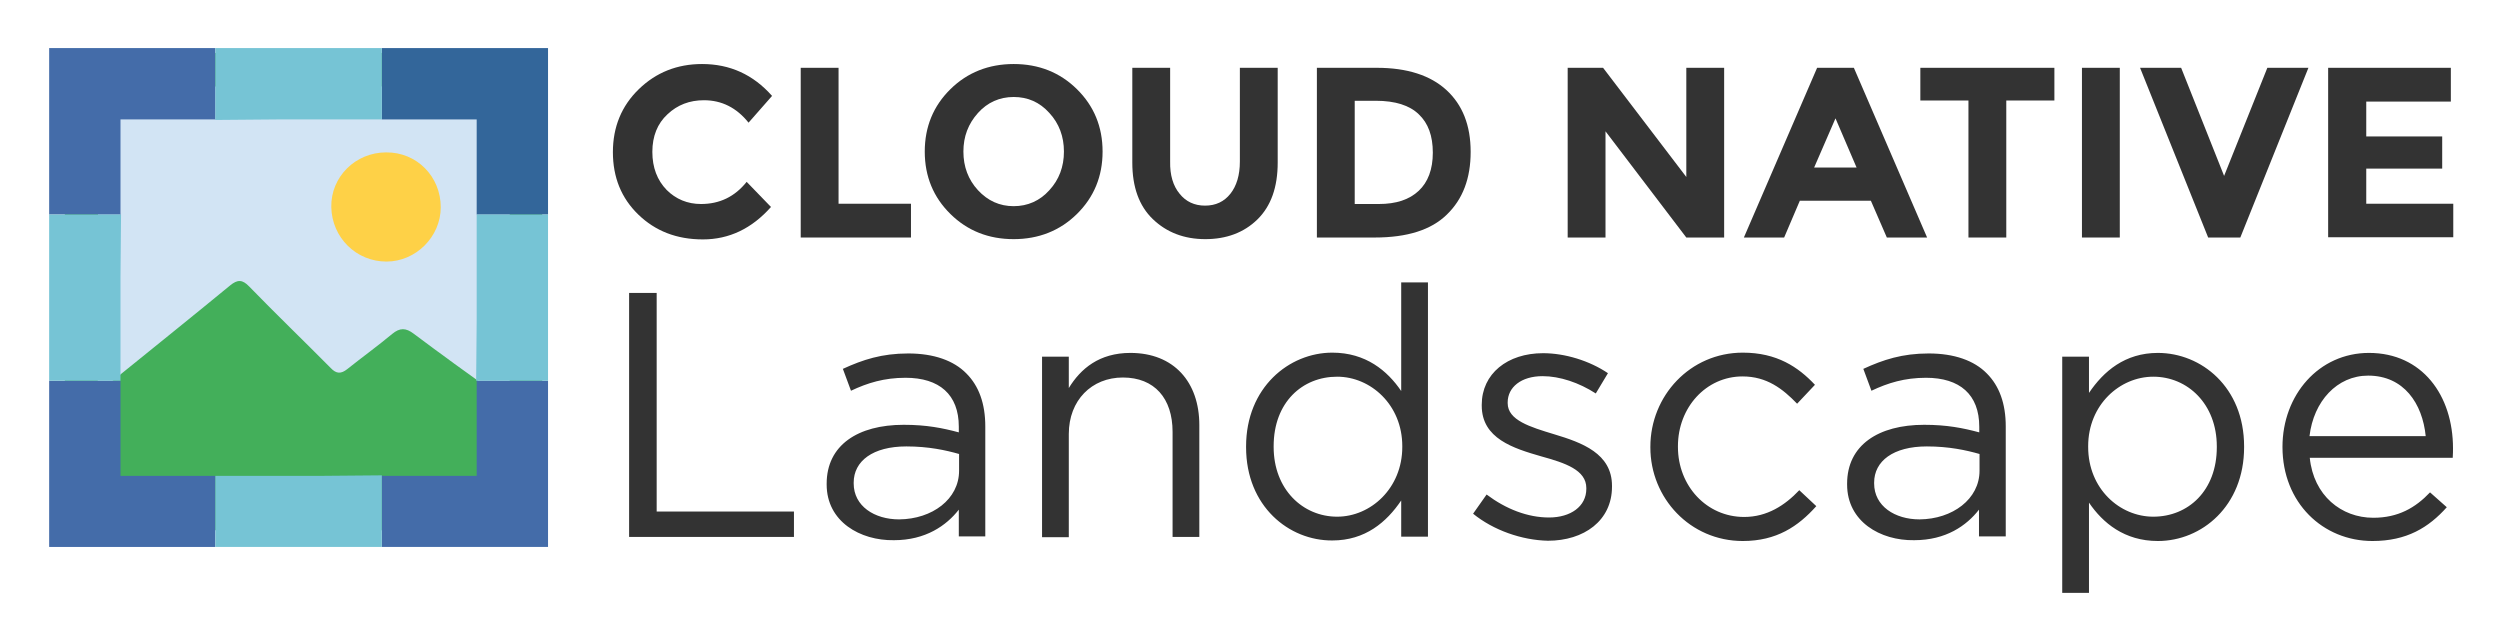
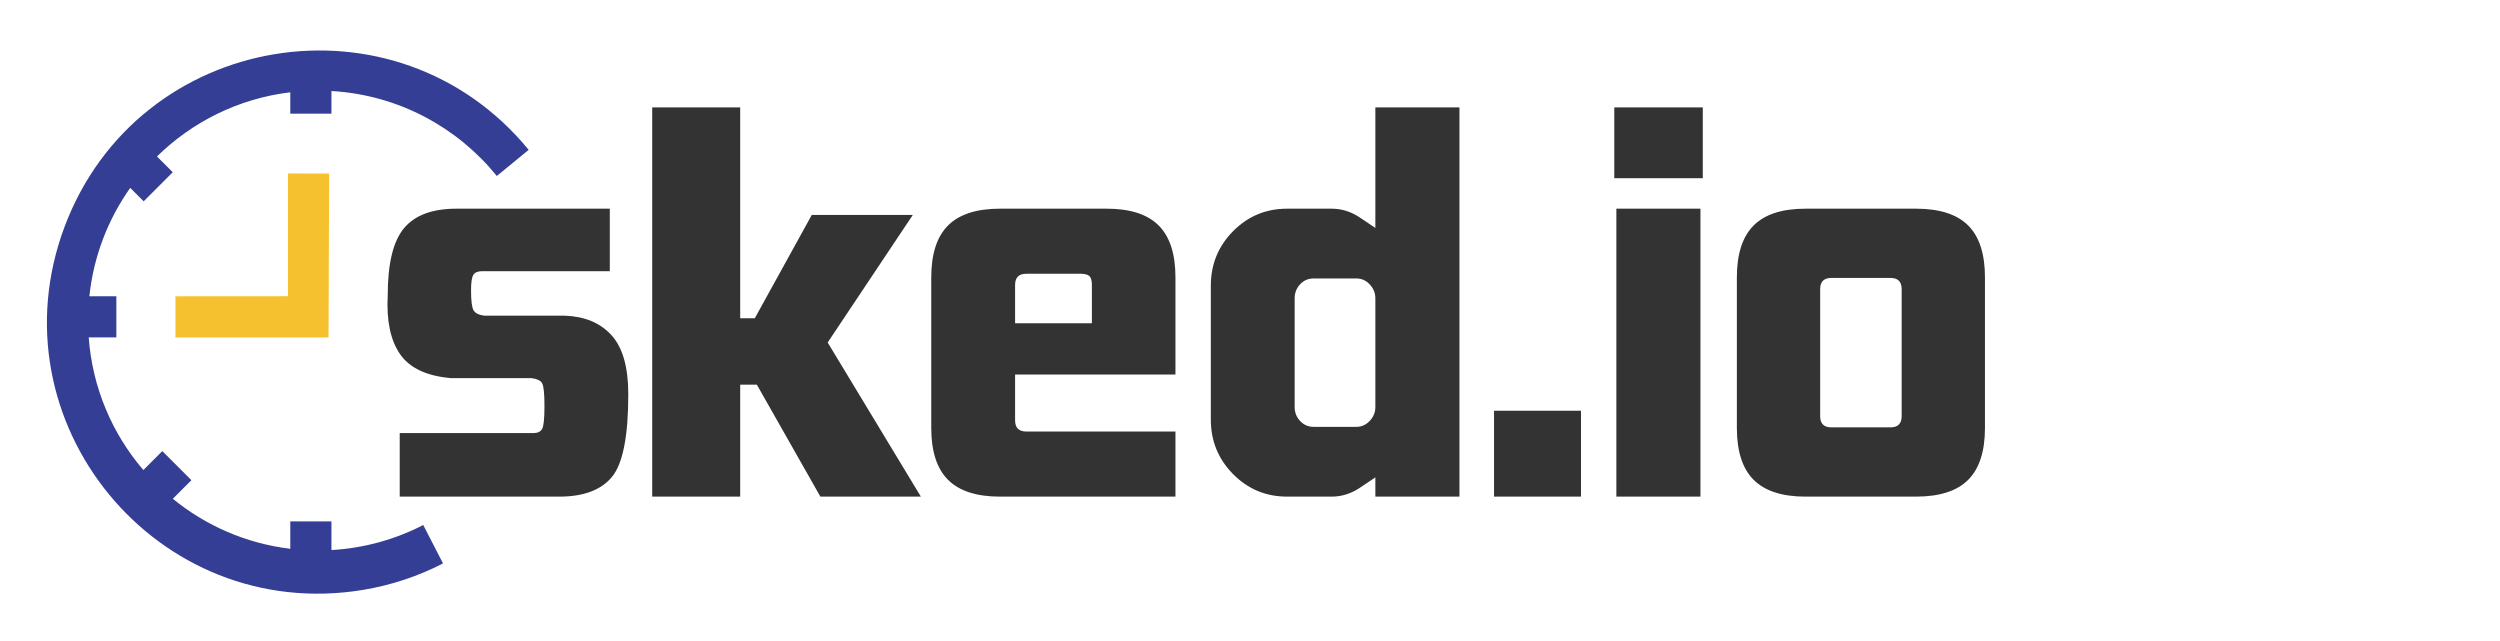
<svg xmlns="http://www.w3.org/2000/svg" role="img" viewBox="2.71 -1.79 925.08 237.08">
  <style>svg {enable-background:new 0 0 922.3 219.1}</style>
  <style>.st3{fill:#446ca9}.st5{fill:#76c4d5}.st7{fill:#333}</style>
-   <path fill="#d2e4f4" d="M31.7 24.4h160.6V185H31.7z" />
-   <g id="gPSyY2_9_">
-     <path fill="#43af5a" d="M26.7 106.2V31.1c0-9.5 3.8-13.3 13.3-13.3h150.5c9 0 12.7 3.6 12.8 12.6.1 50.3.1 100.6 0 150.9 0 9.1-4.1 13.1-13.3 13.1-50.2.1-100.3 0-150.5 0-8.6 0-12.8-4.3-12.8-12.8v-75.4zm88.4-76c-23.7 0-47.4.1-71-.1-3.6 0-5.2.8-5.2 4.8.1 34.1.1 68.1.1 102.2 0 1.5-.7 3.5 1.2 4.2 1.6.7 2.6-1 3.7-1.8 14.7-11.9 29.4-23.7 44-35.7 2.7-2.2 4.5-2.2 7 .4 9.9 10.2 20.2 20.1 30.2 30.2 2.1 2.2 3.8 2.2 6.1.4 5.5-4.4 11.2-8.5 16.6-13 2.9-2.4 5.1-2.3 8-.1 10 7.5 20.1 14.8 30.3 22.1 1.2.9 2.4 2.7 4.1 1.9 1.7-.8 1.1-2.8 1.1-4.4 0-35.4 0-70.8.1-106.1 0-4.1-1.2-5.2-5.2-5.2-23.7.2-47.4.2-71.1.2z" />
-     <path fill="#fed147" d="M145.6 54.6c11.3-.1 20.2 8.9 20.2 20.3 0 10.9-9.2 20.1-20.1 20.1-11.2 0-20.2-8.9-20.4-20.2-.2-11.1 8.9-20.2 20.3-20.2z" />
+   <g transform="matrix(1.428564, 0, 0, 1.428564, -41.76168, -58.05654)">
+     <path d="M 189.084 109.626 L 156.041 109.626 C 154.916 109.626 154.153 109.939 153.749 110.568 C 153.343 111.198 153.141 112.525 153.141 114.547 C 153.141 117.334 153.365 119.088 153.815 119.807 C 154.265 120.527 155.186 120.976 156.58 121.156 L 177.417 121.156 C 182.59 121.336 186.624 123.023 189.523 126.214 C 192.421 129.404 193.872 134.507 193.872 141.522 C 193.872 152.356 192.466 159.481 189.657 162.899 C 186.848 166.316 182.295 168.024 176 168.024 L 134.665 168.024 L 134.665 151.569 L 169.257 151.569 C 170.383 151.569 171.148 151.211 171.552 150.49 C 171.956 149.771 172.159 147.792 172.159 144.555 C 172.159 141.319 171.956 139.352 171.552 138.656 C 171.148 137.958 170.249 137.52 168.855 137.34 L 148.017 137.34 C 141.679 136.802 137.262 134.734 134.765 131.138 C 132.271 127.541 131.203 122.438 131.563 115.828 C 131.563 107.647 132.968 101.87 135.776 98.498 C 138.587 95.126 143.116 93.44 149.365 93.44 L 189.084 93.44 L 189.084 109.626 Z M 243.63 168.024 L 227.174 139.026 L 222.859 139.026 L 222.859 168.024 L 200.066 168.024 L 200.066 67.206 L 222.859 67.206 L 222.859 121.829 L 226.636 121.829 L 241.404 95.06 L 267.57 95.06 L 245.518 128.102 L 269.661 168.024 L 243.63 168.024 Z M 335.6 136.395 L 294.062 136.395 L 294.062 148.266 C 294.062 150.198 295.028 151.164 296.96 151.164 L 335.6 151.164 L 335.6 168.024 L 290.149 168.024 C 284.081 168.024 279.596 166.573 276.696 163.676 C 273.796 160.774 272.347 156.29 272.347 150.222 L 272.347 111.242 C 272.347 105.174 273.796 100.689 276.696 97.789 C 279.596 94.89 284.081 93.44 290.149 93.44 L 317.798 93.44 C 323.866 93.44 328.352 94.89 331.253 97.789 C 334.151 100.689 335.6 105.174 335.6 111.242 L 335.6 136.395 Z M 311.054 110.299 L 296.96 110.299 C 295.028 110.299 294.062 111.265 294.062 113.199 L 294.062 123.112 L 313.954 123.112 L 313.954 113.199 C 313.954 112.075 313.741 111.31 313.313 110.905 C 312.886 110.502 312.134 110.299 311.054 110.299 Z M 387.38 144.826 L 387.38 116.638 C 387.38 115.289 386.898 114.099 385.931 113.064 C 384.965 112.03 383.806 111.513 382.457 111.513 L 371.399 111.513 C 370.004 111.513 368.835 112.019 367.892 113.028 C 366.948 114.041 366.477 115.243 366.477 116.638 L 366.477 144.826 C 366.477 146.221 366.948 147.422 367.892 148.433 C 368.835 149.444 370.004 149.95 371.399 149.95 L 382.457 149.95 C 383.806 149.95 384.965 149.433 385.931 148.399 C 386.898 147.365 387.38 146.175 387.38 144.826 Z M 383.267 95.665 L 387.38 98.43 L 387.38 67.206 L 409.163 67.206 L 409.163 168.024 L 387.38 168.024 L 387.38 163.034 L 383.267 165.799 C 381.019 167.283 378.613 168.024 376.051 168.024 L 364.52 168.024 C 359.035 168.024 354.371 166.079 350.527 162.191 C 346.684 158.301 344.762 153.592 344.762 148.062 L 344.762 113.401 C 344.762 107.872 346.684 103.162 350.527 99.273 C 354.371 95.384 359.035 93.44 364.52 93.44 L 376.051 93.44 C 378.613 93.44 381.019 94.182 383.267 95.665 Z M 440.643 145.77 L 440.643 168.024 L 418.121 168.024 L 418.121 145.77 L 440.643 145.77 Z M 472.192 67.206 L 472.192 85.549 L 449.267 85.549 L 449.267 67.206 L 472.192 67.206 Z M 449.806 93.44 L 471.587 93.44 L 471.587 168.024 L 449.806 168.024 L 449.806 93.44 Z M 498.82 93.44 L 527.412 93.44 C 533.526 93.44 538.034 94.89 540.933 97.789 C 543.833 100.689 545.282 105.174 545.282 111.242 L 545.282 150.222 C 545.282 156.29 543.833 160.774 540.933 163.676 C 538.034 166.573 533.526 168.024 527.412 168.024 L 498.82 168.024 C 492.751 168.024 488.266 166.573 485.367 163.676 C 482.467 160.774 481.018 156.29 481.018 150.222 L 481.018 111.242 C 481.018 105.174 482.467 100.689 485.367 97.789 C 488.266 94.89 492.751 93.44 498.82 93.44 Z M 523.704 147.186 L 523.704 114.278 C 523.704 112.343 522.737 111.376 520.802 111.376 L 505.498 111.376 C 503.563 111.376 502.596 112.343 502.596 114.278 L 502.596 147.186 C 502.596 149.119 503.563 150.084 505.498 150.084 L 520.802 150.084 C 522.737 150.084 523.704 149.119 523.704 147.186 Z" style="fill: rgb(51, 51, 51); white-space: pre;" />
+     <path style="fill: rgb(52, 62, 148);" d="M 43.282 167.429 C 77.617 209.279 144.382 198.267 163.458 147.607 C 182.534 96.946 139.616 44.631 86.204 53.442 C 78.977 54.633 71.981 56.948 65.467 60.3 L 70.591 70.253 C 77.788 66.542 85.84 64.255 94.371 63.764 L 94.371 71.189 L 105.028 71.189 L 105.028 64.093 C 116.491 65.472 126.952 70.106 135.46 77.046 L 130.642 81.865 L 138.177 89.4 L 143.086 84.49 C 151.123 93.868 156.292 105.776 157.239 118.854 L 150.082 118.854 L 150.082 129.51 L 157.068 129.51 C 155.977 139.893 152.218 149.481 146.49 157.577 L 143.007 154.094 L 135.471 161.629 L 139.559 165.718 C 130.424 174.684 118.408 180.73 105.028 182.339 L 105.028 176.796 L 94.371 176.796 L 94.371 182.667 C 77.082 181.673 61.771 173.304 51.534 160.659 L 43.282 167.429 Z" transform="matrix(-1, 0, 0, -1, 211.3506, 245.6297)" />
+     <path d="M 116.39 94.972 L 116.39 84.318 L 76.742 84.318 L 76.578 126.763 L 87.25 126.791 L 87.25 94.992 L 116.39 94.972 Z" style="fill: rgb(245, 193, 46);" transform="matrix(-1, 0, 0, -1, 192.968, 211.109)" />
  </g>
-   <g id="XMLID_148_">
-     <g id="XMLID_154_">
-       <path id="XMLID_158_" d="M47.3 139.1H20.9v61.5h61.5v-26.3H47.3z" class="st3" />
-       <path id="XMLID_157_" d="M179.1 139.3v35h-34.9l-.2-.2v26.5h61.5v-61.5h-26.6z" class="st3" />
-       <path id="XMLID_156_" d="M20.9 77.6h26.6l-.2-.3V42.4h34.9l.2.2V16H20.9z" class="st3" />
-       <path id="XMLID_155_" fill="#33669a" d="M144 16v26.4h35.1v35.2h26.4V16z" />
-     </g>
-     <g id="XMLID_149_">
-       <path id="XMLID_153_" d="M105.5 42.4H144V16H82.4v26.6" class="st5" />
-       <path id="XMLID_152_" d="M120.8 174.3H82.4v26.3H144v-26.5" class="st5" />
-       <path id="XMLID_151_" d="M178.9 139.1h26.6V77.6h-26.4V116" class="st5" />
-       <path id="XMLID_150_" d="M47.5 77.6H20.9v61.5h26.4v-38.4" class="st5" />
-     </g>
-   </g>
-   <path d="M235.5 106.6h10.2v80.9h50.8v9.4h-61v-90.3zm73.1 70.9v-.3c0-14.3 11.6-21.8 28.5-21.8 8.5 0 14.4 1.2 20.4 2.8v-2.1c0-11.9-7.2-18.1-19.7-18.1-7.9 0-14.1 1.9-20.2 4.8l-3-8.1c7.4-3.4 14.4-5.7 24.2-5.7 9.4 0 16.8 2.6 21.5 7.4 4.6 4.6 7 11.1 7 19.6v40.7h-9.8v-9.9c-4.6 5.9-12.3 11.3-24 11.3-12.5.2-24.9-6.9-24.9-20.6zm49-5.1v-6.2c-4.9-1.4-11.3-2.8-19.5-2.8-12.4 0-19.5 5.4-19.5 13.4v.3c0 8.4 7.7 13.3 16.8 13.3 12.3-.1 22.2-7.5 22.2-18zm30.7-42.2h9.9v11.6c4.4-7.2 11.3-13 22.8-13 16.1 0 25.5 10.8 25.5 26.7v41.4h-9.9V158c0-12.4-6.7-20.1-18.4-20.1-11.5 0-20 8.4-20 20.9V197h-9.9v-66.8zm75.5 33.5v-.3c0-21.8 15.9-34.7 31.9-34.7 12.4 0 20.4 6.7 25.5 14.2v-40.2h9.9v94.1h-9.9v-13.4c-5.4 8-13.3 14.8-25.5 14.8-16 .1-31.9-12.6-31.9-34.5zm57.8-.1v-.3c0-15.3-11.7-25.7-24.1-25.7-12.9 0-23.5 9.5-23.5 25.7v.3c0 15.7 10.8 25.8 23.5 25.8 12.4 0 24.1-10.5 24.1-25.8zm26.2 24.7l5-7.1c7.2 5.4 15.2 8.5 23.1 8.5 8 0 13.8-4.1 13.8-10.6v-.3c0-6.7-7.9-9.3-16.6-11.7-10.4-3-22.1-6.6-22.1-18.8v-.3c0-11.5 9.5-19.1 22.7-19.1 8.1 0 17.2 2.8 24 7.4l-4.5 7.5c-6.2-4-13.3-6.4-19.7-6.4-7.9 0-12.9 4.1-12.9 9.7v.3c0 6.3 8.3 8.8 17.2 11.5 10.3 3.1 21.4 7.1 21.4 19.1v.3c0 12.6-10.4 20-23.7 20-9.7-.2-20.2-3.9-27.7-10zm65.6-24.5v-.3c0-18.8 14.7-34.8 34.2-34.8 12.6 0 20.5 5.3 26.7 11.9l-6.6 7c-5.3-5.5-11.2-10.1-20.2-10.1-13.5 0-23.9 11.5-23.9 25.8v.3c0 14.4 10.6 25.9 24.5 25.9 8.5 0 15.1-4.3 20.4-9.9l6.3 5.9c-6.7 7.5-14.7 12.9-27.2 12.9-19.5 0-34.2-15.9-34.2-34.6zm72.8 13.7v-.3c0-14.3 11.6-21.8 28.5-21.8 8.5 0 14.4 1.2 20.4 2.8v-2.1c0-11.9-7.2-18.1-19.7-18.1-7.9 0-14.1 1.9-20.2 4.8l-3-8.1c7.4-3.4 14.4-5.7 24.2-5.7 9.4 0 16.8 2.6 21.5 7.4 4.6 4.6 7 11.1 7 19.6v40.7H735v-9.9c-4.6 5.9-12.2 11.3-24 11.3-12.5.2-24.8-6.9-24.8-20.6zm49-5.1v-6.2c-4.9-1.4-11.3-2.8-19.5-2.8-12.4 0-19.5 5.4-19.5 13.4v.3c0 8.4 7.7 13.3 16.8 13.3 12.2-.1 22.2-7.5 22.2-18zm30.6-42.2h9.9v13.4c5.4-8 13.3-14.8 25.5-14.8 16 0 31.9 12.6 31.9 34.6v.3c0 21.8-15.7 34.7-31.9 34.7-12.4 0-20.4-6.7-25.5-14.2v33.4h-9.9v-87.4zm57.2 33.5v-.3c0-15.7-10.8-25.8-23.5-25.8-12.4 0-24.1 10.4-24.1 25.7v.3c0 15.5 11.7 25.8 24.1 25.8 12.9 0 23.5-9.6 23.5-25.7zm57.9 26.1c9.2 0 15.6-3.7 21-9.4l6.2 5.5c-6.7 7.5-14.8 12.5-27.5 12.5-18.3 0-33.3-14.1-33.3-34.8 0-19.3 13.5-34.8 32-34.8 19.7 0 31.1 15.7 31.1 35.3 0 .9 0 1.9-.1 3.5h-52.9c1.4 14 11.7 22.2 23.5 22.2zm19.4-30.2c-1.2-12.1-8.1-22.4-21.3-22.4-11.5 0-20.2 9.5-21.7 22.4h43z" class="st7" />
-   <path id="XMLID_193_" d="M262.1 73.7c6.9 0 12.5-2.7 16.9-8.2l9 9.3c-7.1 8-15.5 12-25.2 12s-17.6-3.1-23.9-9.2c-6.3-6.1-9.4-13.8-9.4-23.1s3.2-17.1 9.6-23.3c6.4-6.2 14.2-9.3 23.4-9.3 10.3 0 18.9 3.9 25.9 11.8l-8.7 9.9c-4.4-5.5-9.9-8.3-16.5-8.3-5.3 0-9.8 1.7-13.5 5.2-3.7 3.4-5.6 8.1-5.6 13.9s1.8 10.5 5.3 14.1c3.4 3.4 7.7 5.2 12.7 5.2z" class="st7" />
-   <path id="XMLID_180_" d="M299 86.1V23.3h14v50.3h26.8v12.5H299z" class="st7" />
-   <path id="XMLID_177_" d="M401.2 77.4c-6.3 6.2-14.2 9.3-23.4 9.3-9.3 0-17.1-3.1-23.4-9.3-6.3-6.2-9.5-13.9-9.5-23.1s3.2-16.9 9.5-23.1 14.2-9.3 23.4-9.3c9.3 0 17.1 3.1 23.4 9.3s9.5 13.9 9.5 23.1-3.2 16.9-9.5 23.1zm-4.8-23.1c0-5.6-1.8-10.4-5.4-14.3-3.6-4-8-5.9-13.2-5.9s-9.7 2-13.2 5.9c-3.6 4-5.4 8.7-5.4 14.3s1.8 10.4 5.4 14.3 8 5.9 13.2 5.9 9.7-2 13.2-5.9c3.6-3.9 5.4-8.7 5.4-14.3z" class="st7" />
-   <path id="XMLID_175_" d="M439.2 69.9c2.3 2.9 5.5 4.4 9.4 4.4 4 0 7.1-1.5 9.4-4.4s3.5-6.9 3.5-11.9V23.3h14v35.1c0 9.1-2.5 16.1-7.5 21-5 4.9-11.5 7.3-19.3 7.3s-14.3-2.5-19.4-7.4-7.6-11.9-7.6-20.9V23.3h14V58c-.1 5 1.1 9 3.5 11.9z" class="st7" />
-   <path id="XMLID_172_" d="M537.9 31.5c6 5.5 9 13.1 9 22.9s-2.9 17.5-8.8 23.2c-5.8 5.7-14.7 8.5-26.7 8.5H490V23.3h22.2c11.2 0 19.8 2.8 25.7 8.2zm-10.2 37.3c3.4-3.2 5.2-7.9 5.2-14.1s-1.7-10.9-5.2-14.2c-3.4-3.3-8.7-5-15.9-5H504v38.2h8.9c6.4 0 11.3-1.6 14.8-4.9z" class="st7" />
-   <path id="XMLID_170_" d="M626.7 23.3h14v62.8h-14l-29.9-39.3v39.3h-14V23.3h13.1l30.8 40.4V23.3z" class="st7" />
-   <path id="XMLID_167_" d="M700.9 86.1L695 72.5h-26.3l-5.8 13.6H648l27.1-62.8h13.6l27.1 62.8h-14.9zm-19-44.1L674 60.2h15.7L681.9 42z" class="st7" />
-   <path id="XMLID_165_" d="M745.1 35.4v50.7h-14V35.4h-17.8V23.3h49.6v12.1h-17.8z" class="st7" />
-   <path id="XMLID_163_" d="M773.1 23.3h14v62.8h-14V23.3z" class="st7" />
-   <path id="XMLID_161_" d="M825.7 63.3l16-40h15.2l-25.2 62.8h-11.9l-25.2-62.8h15.2l15.9 40z" class="st7" />
-   <path id="XMLID_159_" d="M909.6 23.3v12.5h-31.3v12.9h28.1v11.9h-28.1v13h32.2V86h-46.3V23.3h45.4z" class="st7" />
</svg>
